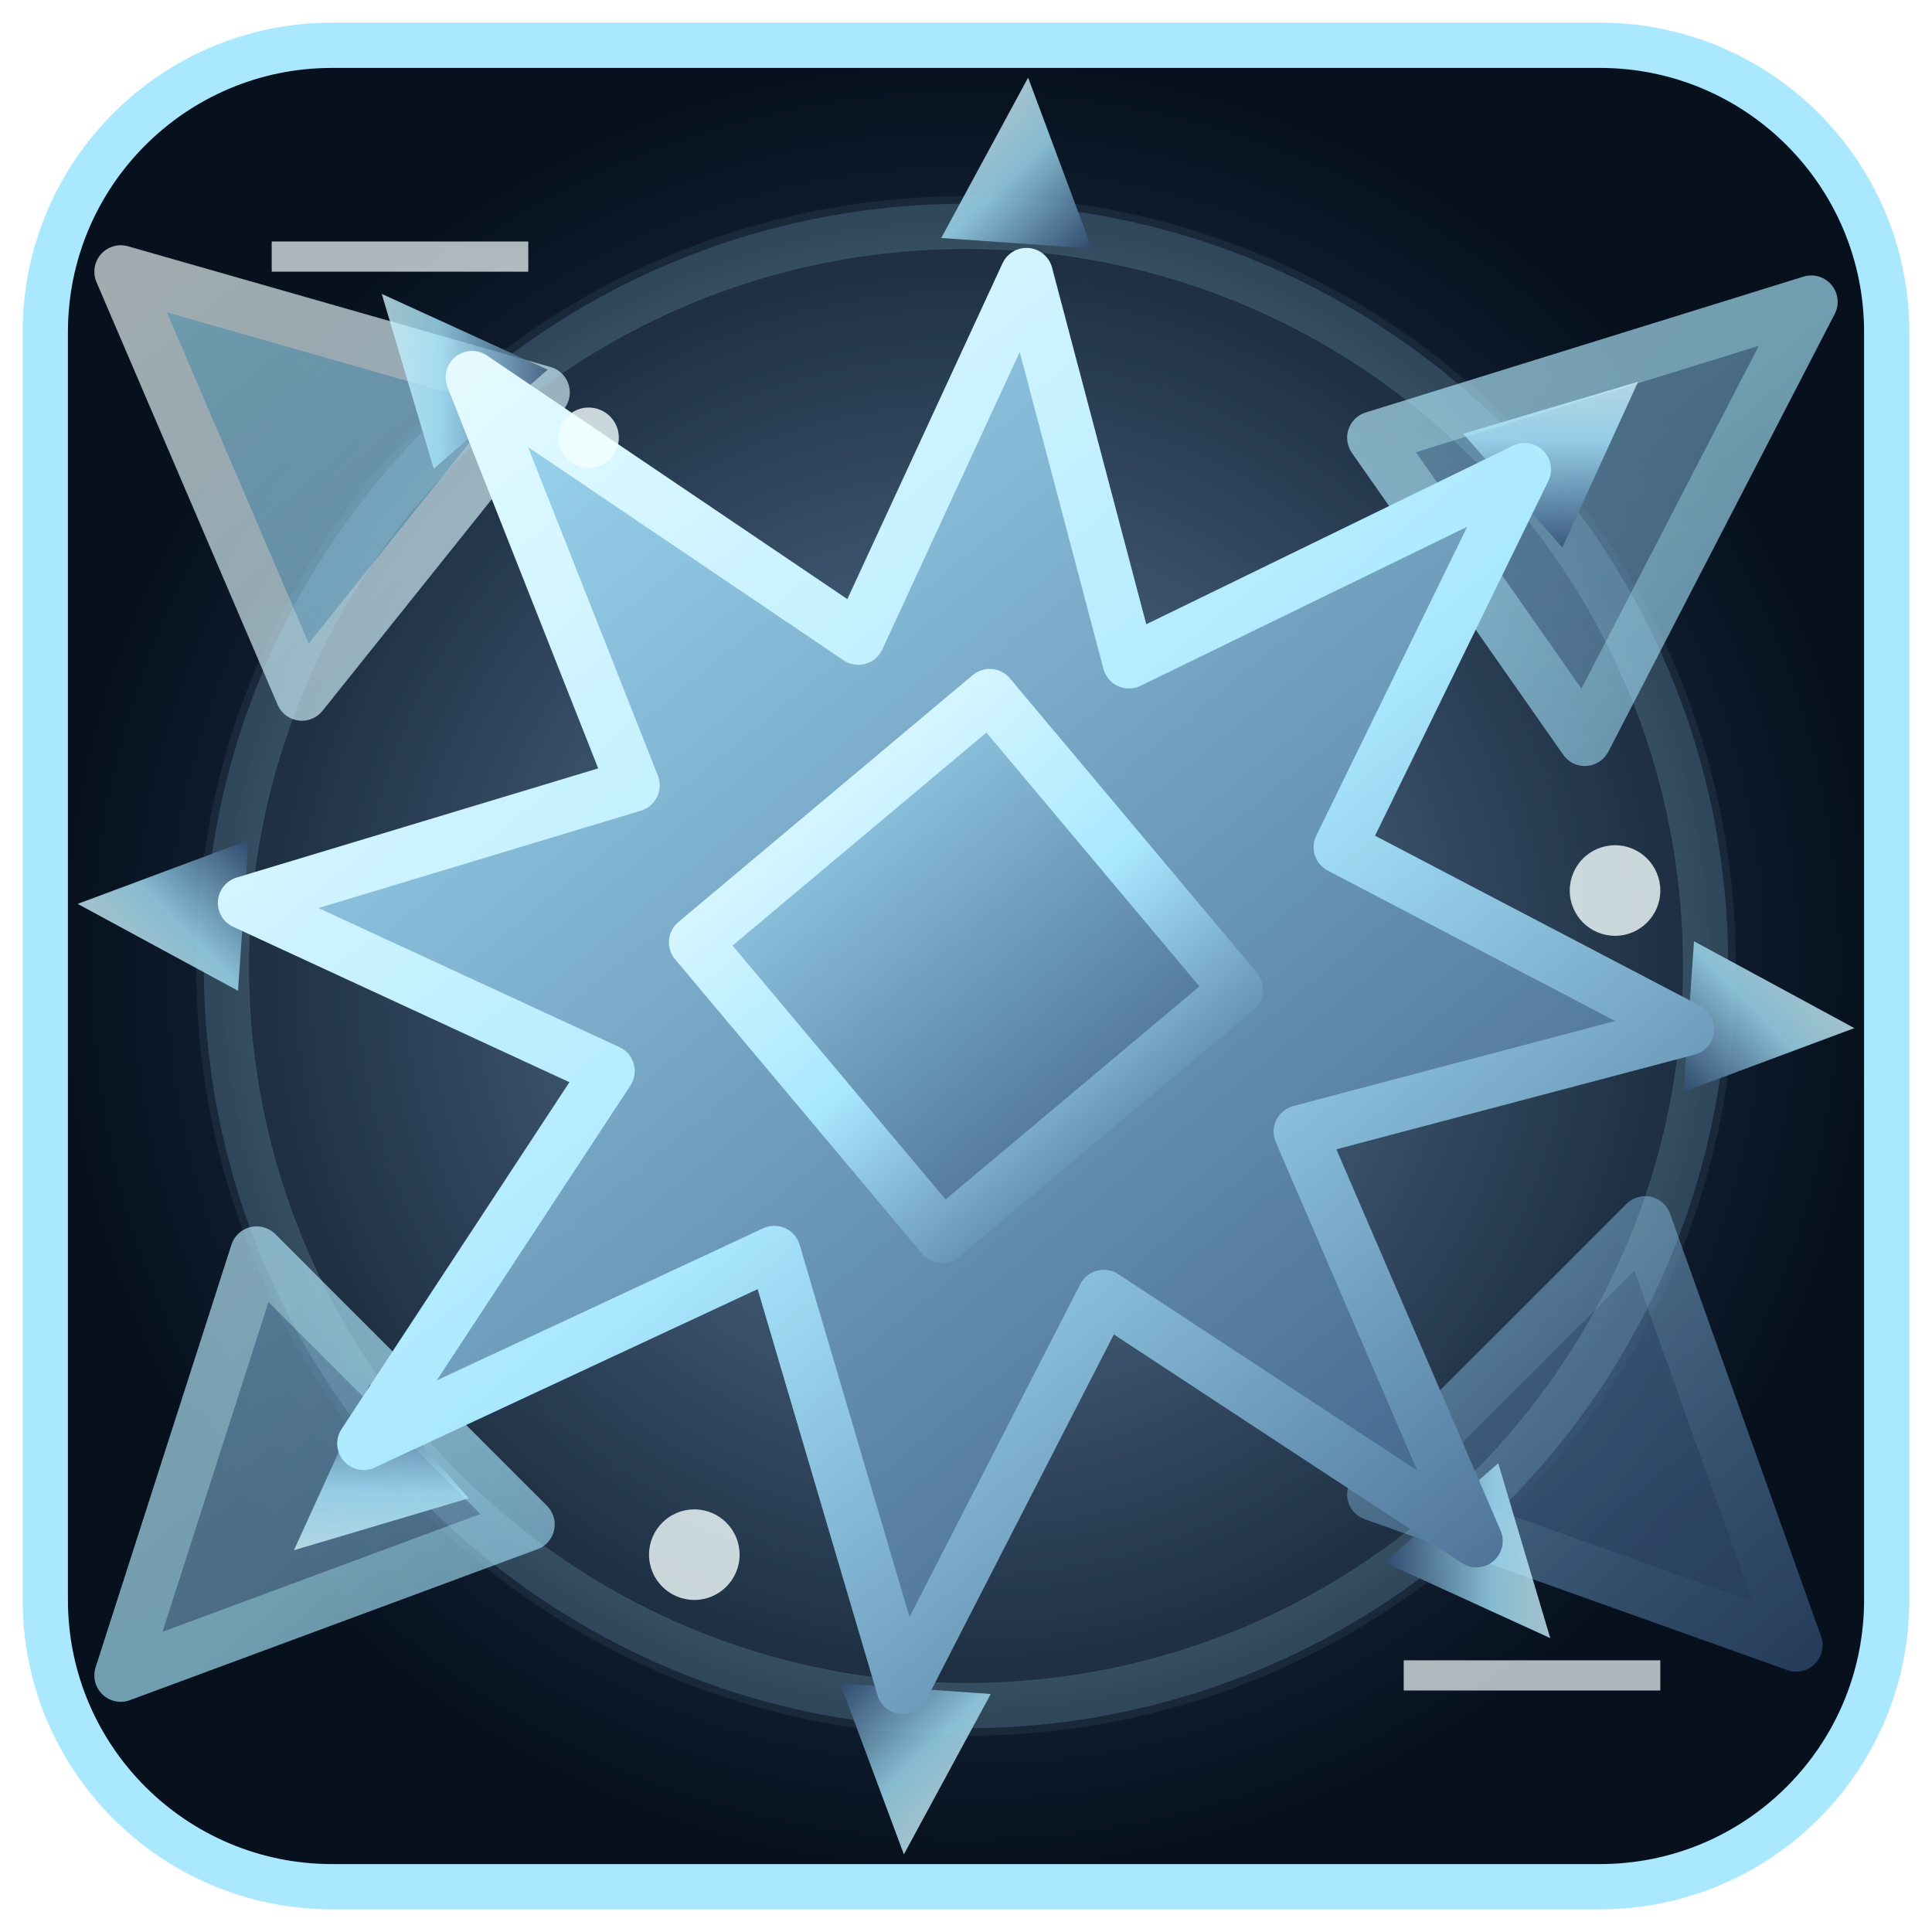
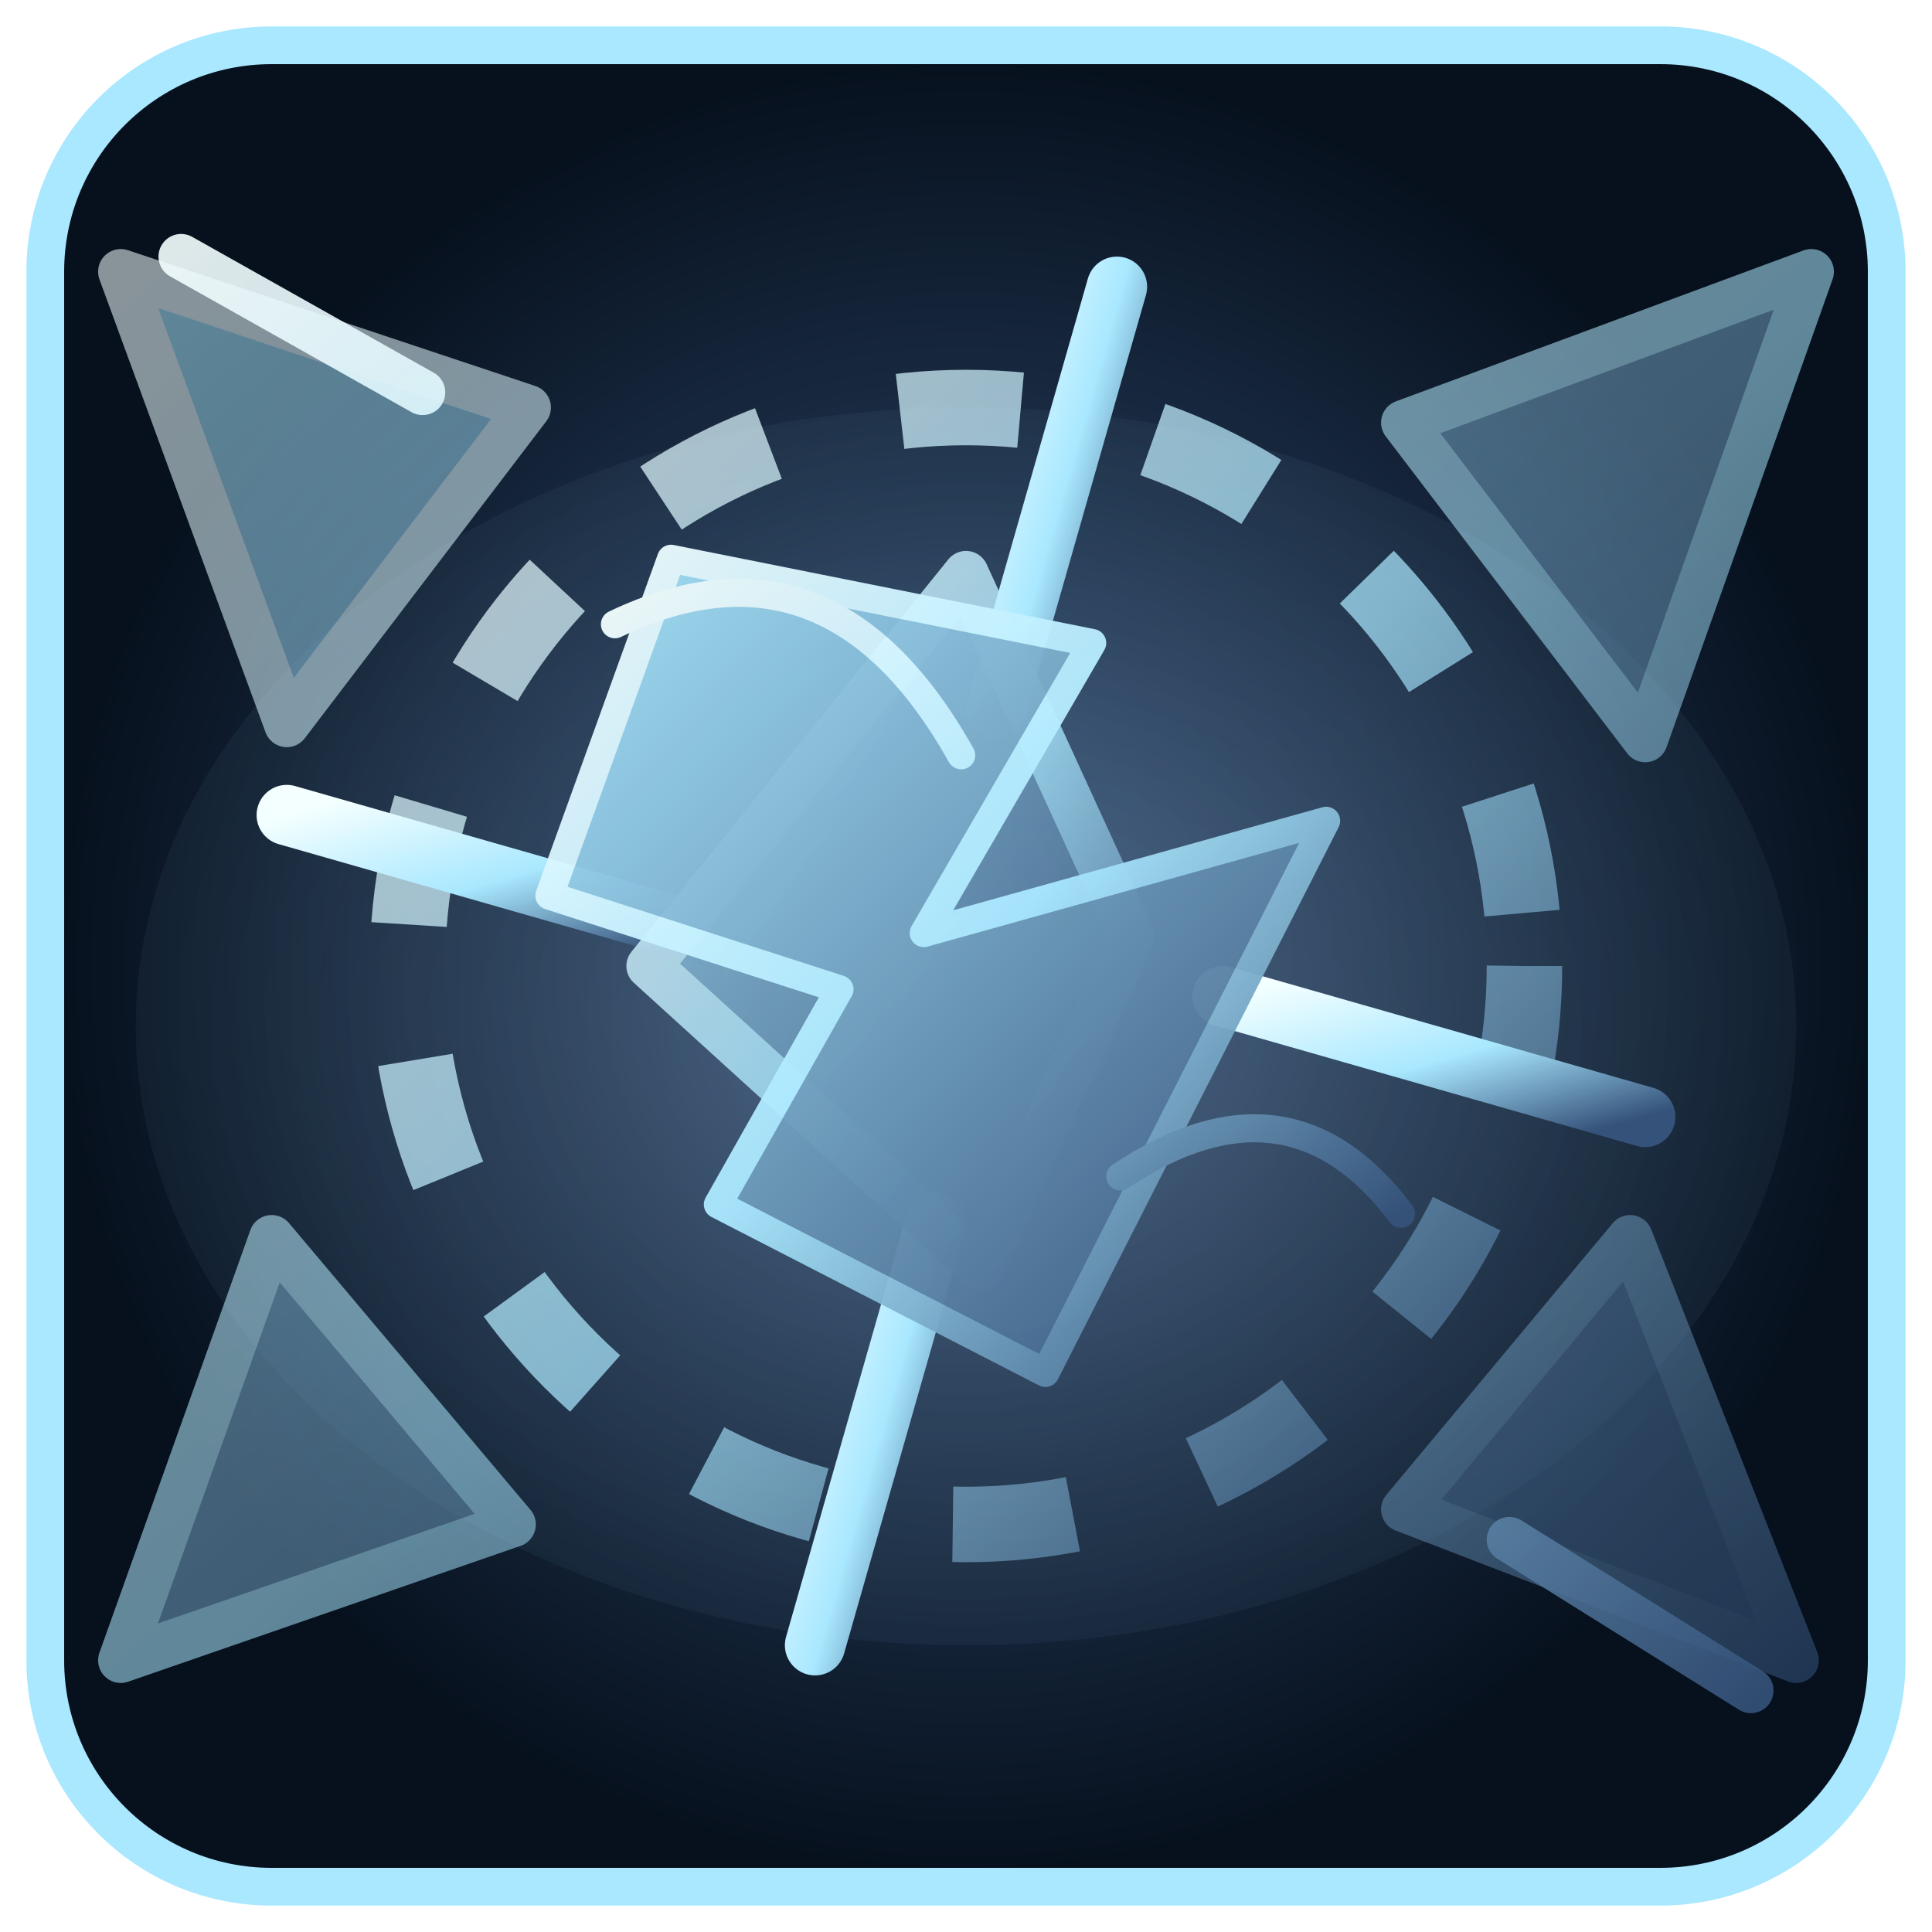
- <svg xmlns="http://www.w3.org/2000/svg" width="128" height="128" viewBox="0 0 128 128" role="img" aria-label="幽冥獵手 R 靈魂竊取" data-skill-id="youming:R">
+ <svg xmlns="http://www.w3.org/2000/svg" width="128" height="128" viewBox="0 0 128 128" role="img" aria-label="幽冥獵手 R 靈魂竊取" data-skill-id="youming:R" data-scene="domain">
  <defs>
    <radialGradient id="ground">
      <stop stop-color="#35527a" />
      <stop offset="1" stop-color="#07111e" />
    </radialGradient>
    <linearGradient id="bright" x2="1" y2="1">
      <stop stop-color="#f4ffff" />
      <stop offset=".52" stop-color="#a9e8ff" />
      <stop offset="1" stop-color="#35527a" />
    </linearGradient>
    <linearGradient id="metal" x2="1" y2="1">
      <stop stop-color="#a9e8ff" />
      <stop offset="1" stop-color="#35527a" />
    </linearGradient>
    <radialGradient id="accent">
      <stop stop-color="#f4ffff" stop-opacity=".9" />
      <stop offset="1" stop-color="#a9e8ff" stop-opacity=".25" />
    </radialGradient>
  </defs>
-   <rect x="3" y="3" width="122" height="122" rx="19" fill="url(#ground)" stroke="#a9e8ff" stroke-width="3" />
-   <circle cx="64" cy="64" r="51" fill="url(#accent)" opacity=".27" />
-   <g opacity=".65">
-     <path d="M8 18 L36 26 L20 46 Z M120 20 L91 29 L105 49 Z M8 111 L35 101 L17 83 Z M119 109 L91 99 L109 81 Z" fill="url(#metal)" stroke="url(#bright)" stroke-width="3.5" stroke-linejoin="round" />
+   <rect x="3" y="3" width="122" height="122" rx="15" fill="url(#ground)" stroke="#a9e8ff" stroke-width="2.5" />
+   <ellipse cx="64" cy="68" rx="55" ry="41" fill="url(#accent)" opacity=".18" />
+   <g>
+     <circle cx="64" cy="64" r="37" fill="none" stroke="url(#bright)" stroke-width="5" stroke-dasharray="8 9" opacity=".72" />
+     <path d="M81 66 L109 74" fill="none" stroke="url(#bright)" stroke-width="4" stroke-linecap="round" stroke-linejoin="round" opacity="1" />
+     <path d="M62 81 L54 109" fill="none" stroke="url(#bright)" stroke-width="4" stroke-linecap="round" stroke-linejoin="round" opacity="1" />
+     <path d="M47 62 L19 54" fill="none" stroke="url(#bright)" stroke-width="4" stroke-linecap="round" stroke-linejoin="round" opacity="1" />
+     <path d="M66 47 L74 19" fill="none" stroke="url(#bright)" stroke-width="4" stroke-linecap="round" stroke-linejoin="round" opacity="1" />
+     <path d="M64 38 L75 62 L65 84 L43 64 Z" fill="url(#metal)" stroke="url(#bright)" stroke-width="3" stroke-linejoin="round" opacity="0.8" />
+     <g transform="translate(24 24) scale(.62)" opacity=".95">
+       <path d="M33 21 L78 30 L60 61 L103 49 L73 108 L38 90 L51 67 L20 57 Z" fill="url(#metal)" stroke="url(#bright)" stroke-width="3" stroke-linejoin="round" opacity="1" />
+       <path d="M27 28 Q50 17 64 42 M81 87 Q99 75 111 91" fill="none" stroke="url(#bright)" stroke-width="3" stroke-linecap="round" stroke-linejoin="round" opacity="1" />
+     </g>
+     <path d="M8 18 L35 27 L19 48 Z M120 18 L93 28 L109 49 Z M8 110 L34 101 L18 82 Z M119 110 L93 100 L108 82 Z" fill="url(#metal)" stroke="url(#bright)" stroke-width="3" stroke-linejoin="round" opacity="0.55" />
+     <path d="M12 17 L28 26 M100 102 L116 112" fill="none" stroke="url(#bright)" stroke-width="3" stroke-linecap="round" stroke-linejoin="round" opacity="0.9" />
  </g>
-   <g opacity=".78">
-     <circle cx="64" cy="64" r="49" fill="none" stroke="url(#accent)" stroke-width="3" opacity=".8" />
-     <path d="M64 5 L59 16 L69 16 Z" fill="url(#bright)" transform="rotate(4 64 64)" />
-     <path d="M64 5 L59 16 L69 16 Z" fill="url(#bright)" transform="rotate(49 64 64)" />
-     <path d="M64 5 L59 16 L69 16 Z" fill="url(#bright)" transform="rotate(94 64 64)" />
-     <path d="M64 5 L59 16 L69 16 Z" fill="url(#bright)" transform="rotate(139 64 64)" />
-     <path d="M64 5 L59 16 L69 16 Z" fill="url(#bright)" transform="rotate(184 64 64)" />
-     <path d="M64 5 L59 16 L69 16 Z" fill="url(#bright)" transform="rotate(229 64 64)" />
-     <path d="M64 5 L59 16 L69 16 Z" fill="url(#bright)" transform="rotate(274 64 64)" />
-     <path d="M64 5 L59 16 L69 16 Z" fill="url(#bright)" transform="rotate(319 64 64)" />
-   </g>
-   <g transform="translate(0 0) rotate(5 64 64)">
-     <path d="M64 18 L73 43 L98 28 L88 54 L112 64 L87 73 L101 99 L75 85 L64 112 L53 84 L27 99 L41 73 L16 64 L41 54 L28 28 L55 43 Z" fill="url(#metal)" stroke="url(#bright)" stroke-width="3.5" stroke-linejoin="round" />
-     <path d="M64 46 L82 64 L64 82 L46 64 Z" fill="url(#metal)" stroke="url(#bright)" stroke-width="3.5" stroke-linejoin="round" />
-   </g>
-   <g>
-     <circle cx="46" cy="103" r="3" fill="#f4ffff" opacity=".8" />
-     <circle cx="39" cy="29" r="2" fill="#f4ffff" opacity=".8" />
-     <circle cx="107" cy="59" r="3" fill="#f4ffff" opacity=".8" />
-   </g>
-   <path d="M18 17 L35 17 M93 111 L110 111" stroke="#f4ffff" stroke-width="2" opacity=".7" />
</svg>
